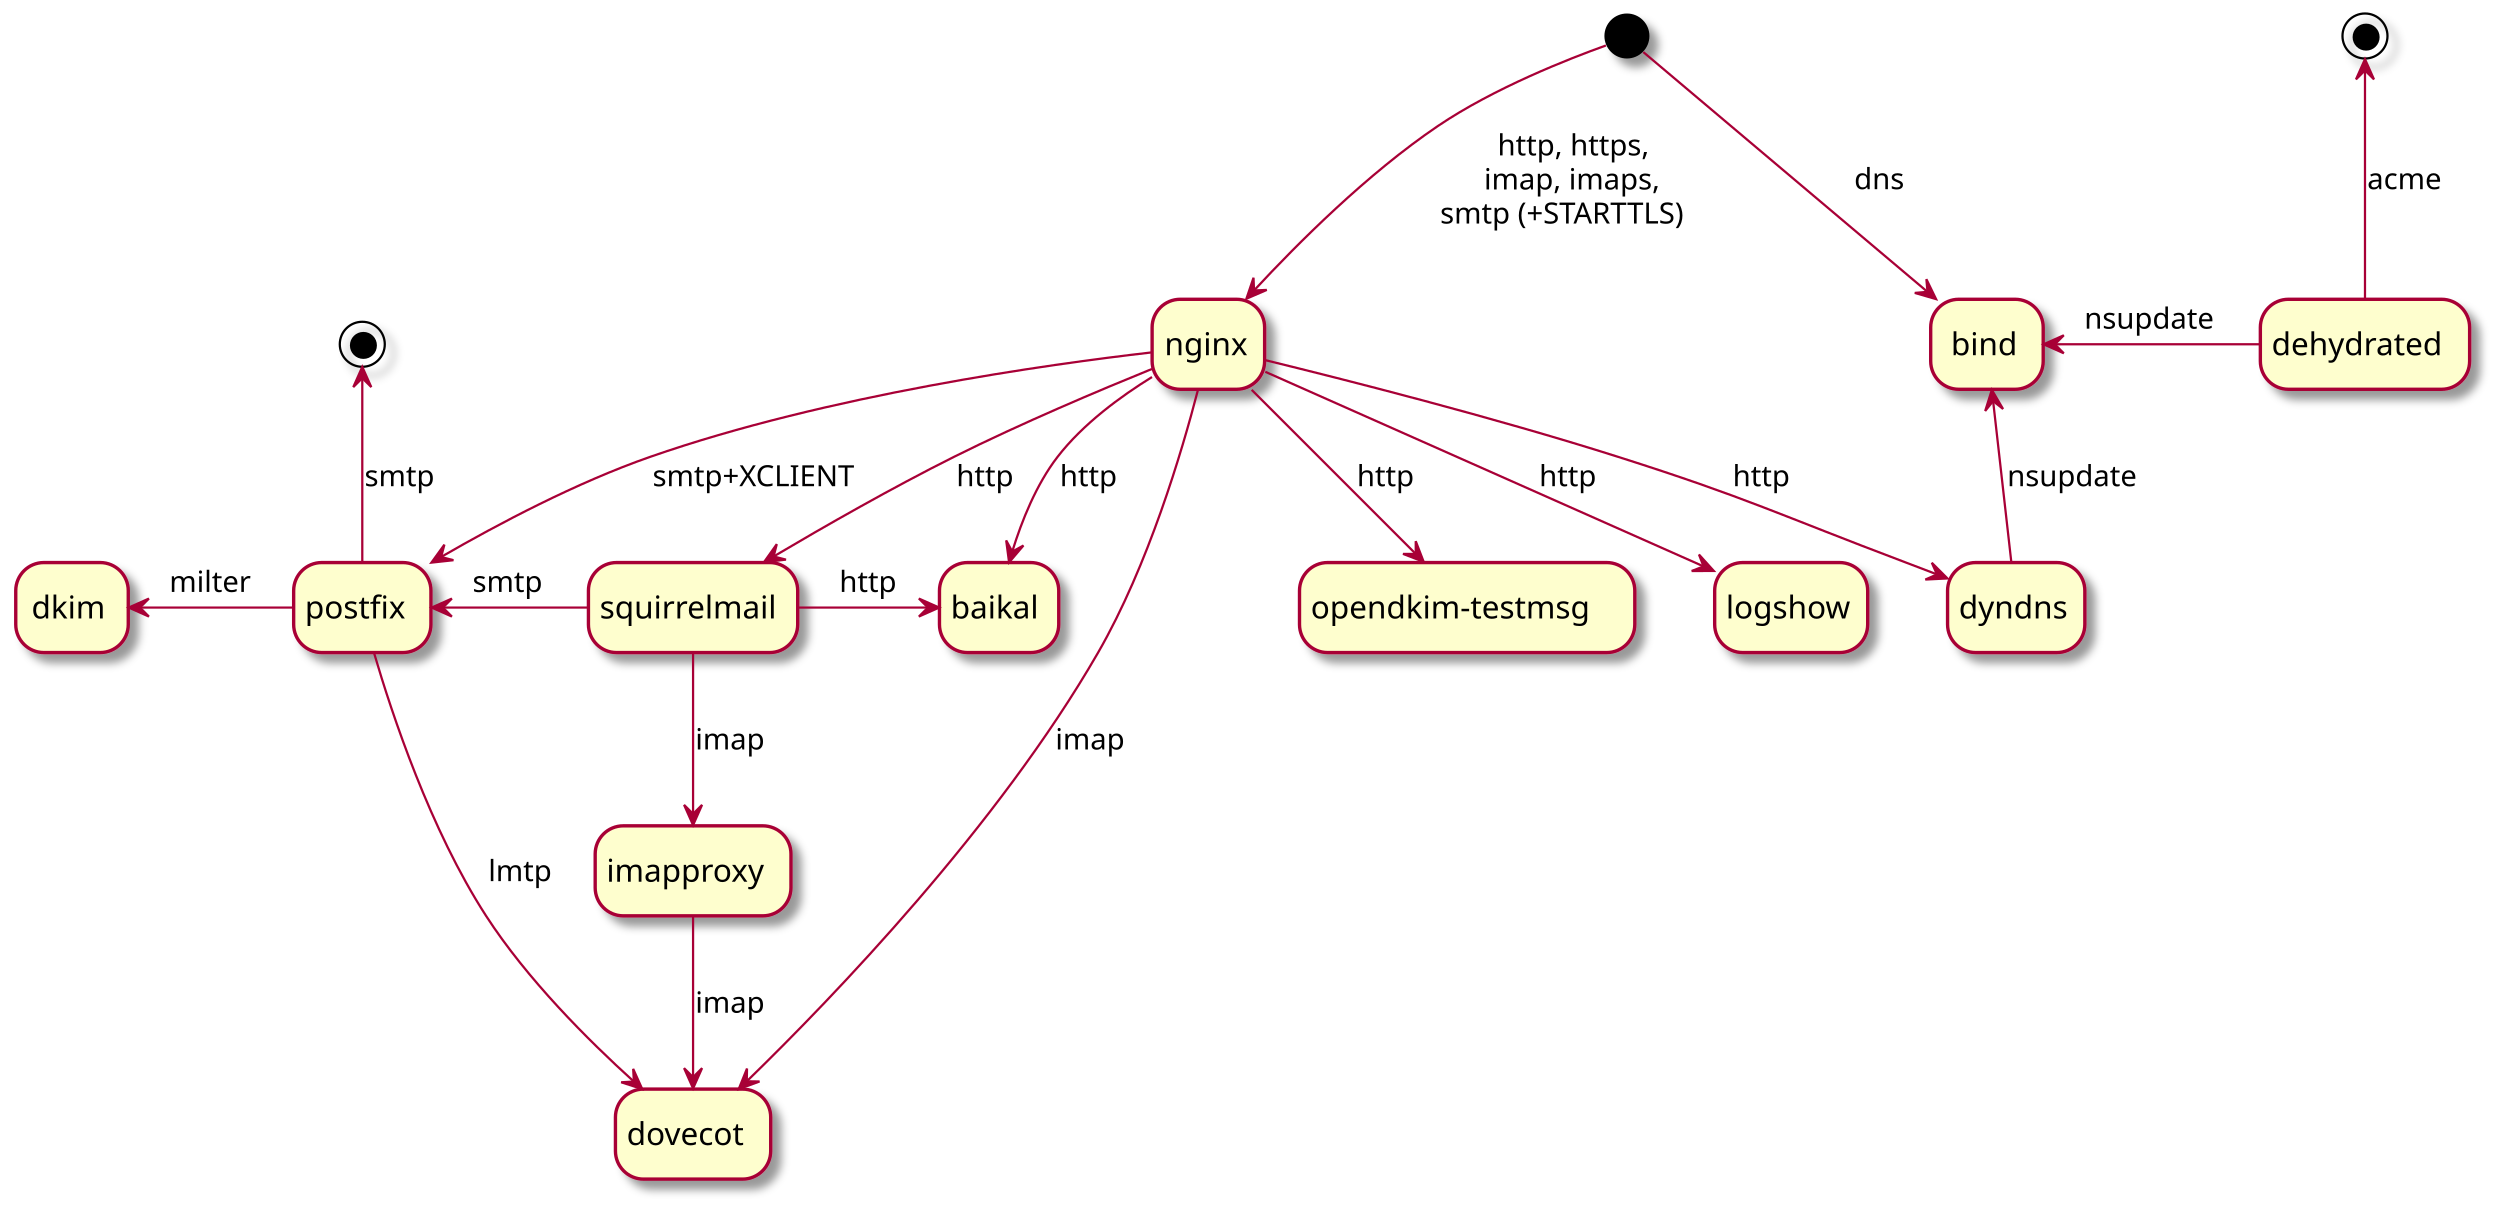
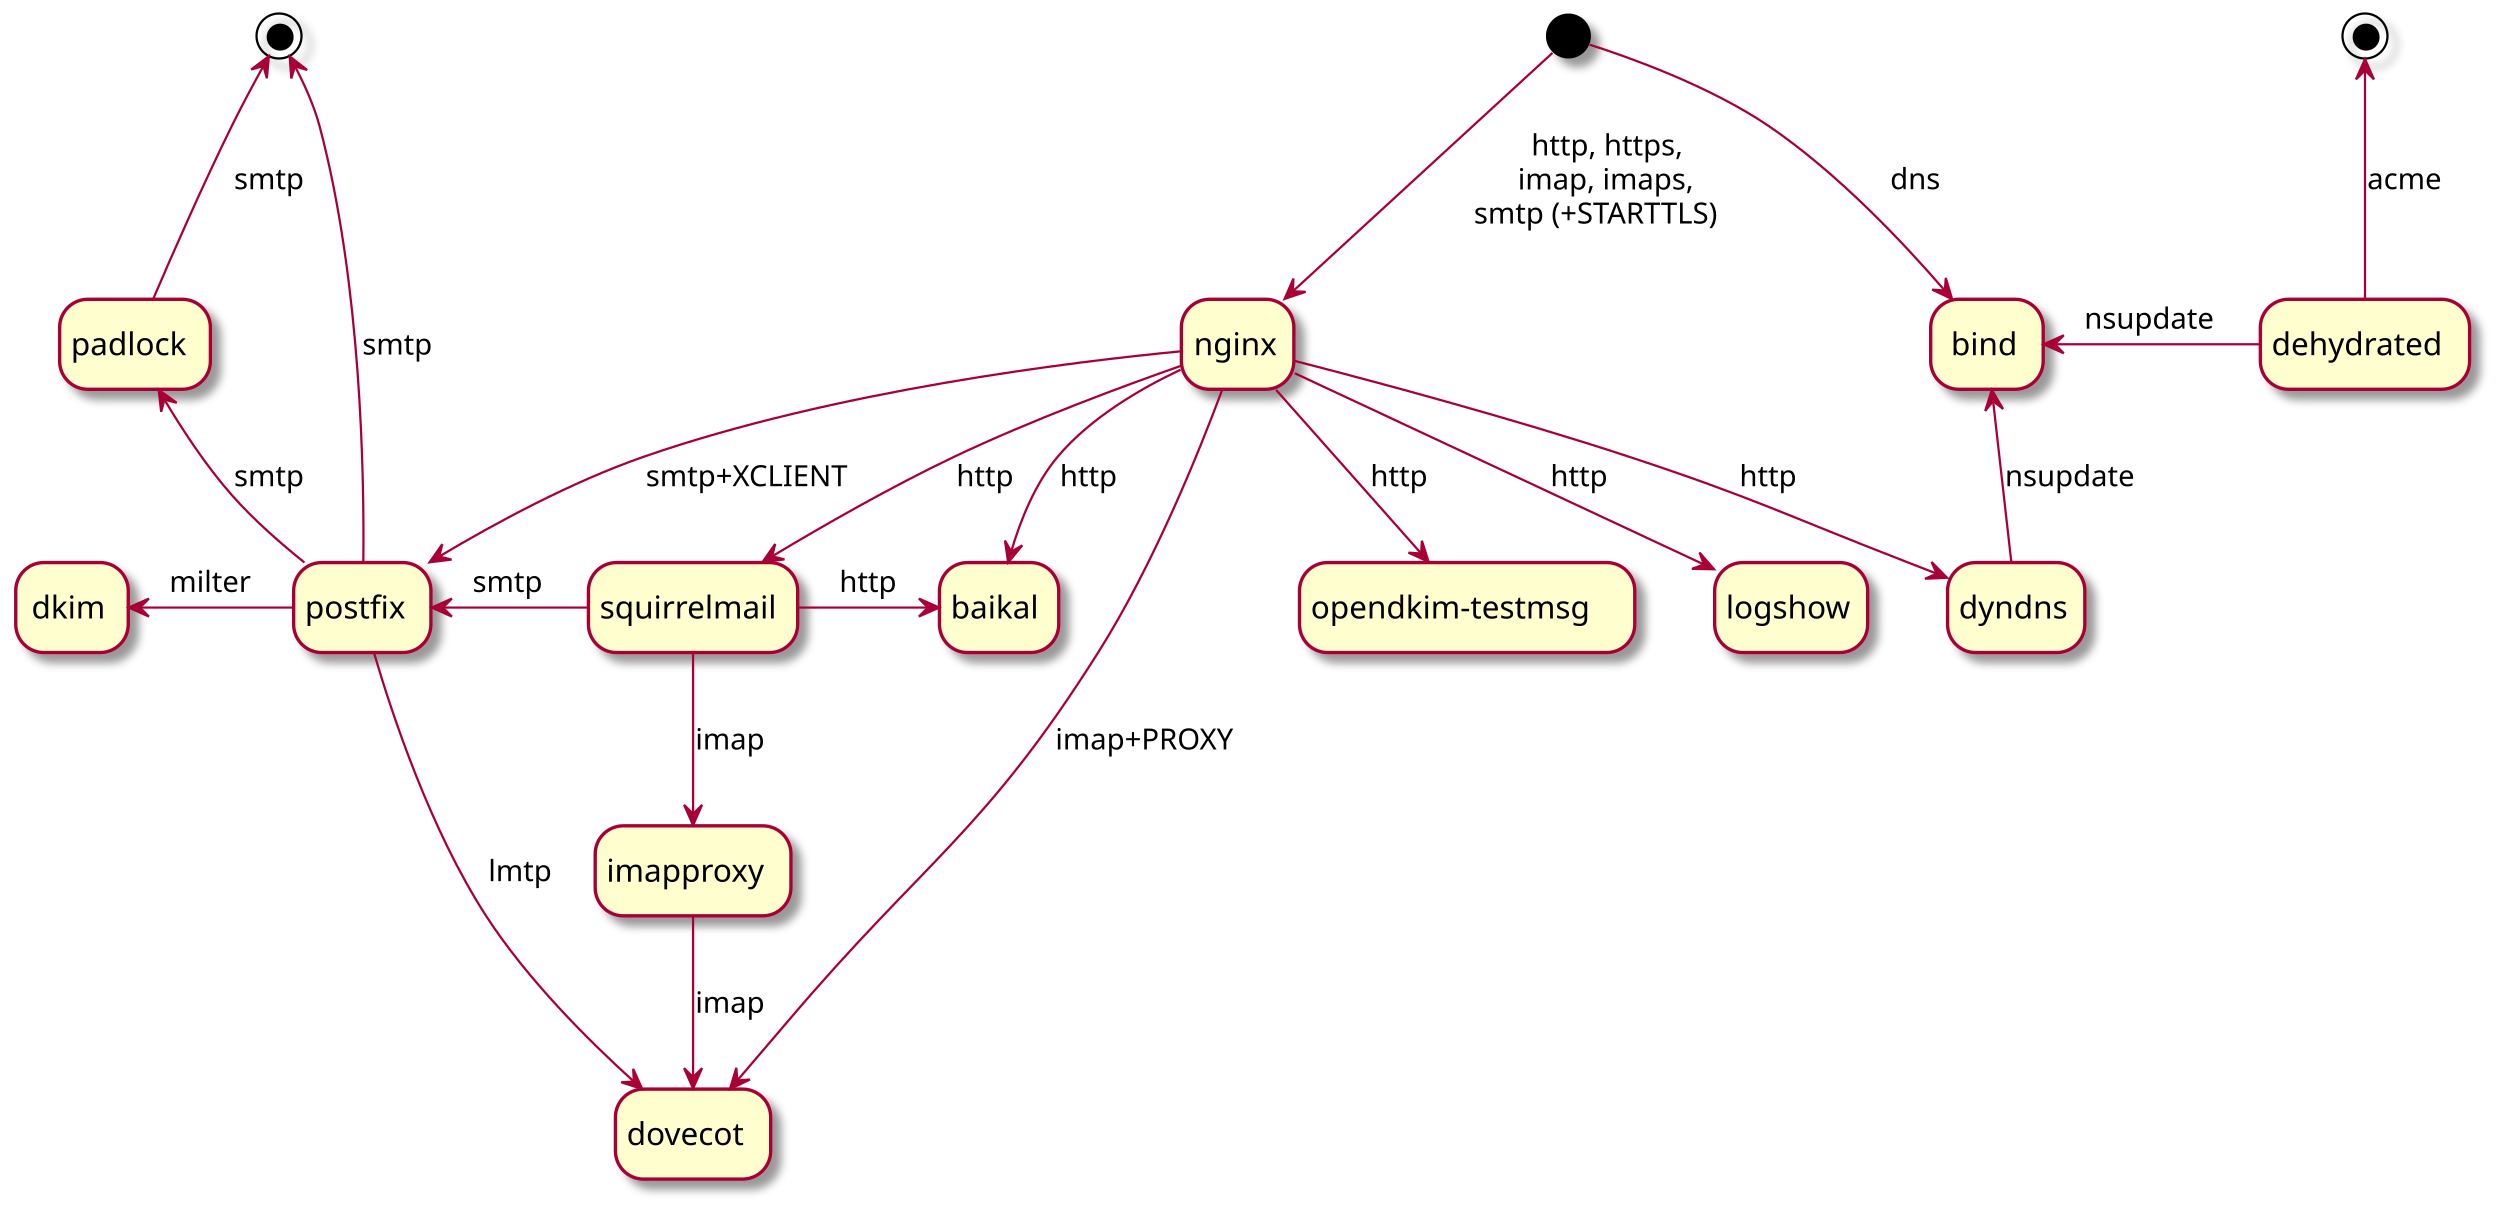
<svg xmlns="http://www.w3.org/2000/svg" contentScriptType="application/ecmascript" contentStyleType="text/css" height="538px" preserveAspectRatio="none" style="width:1111px;height:538px;background:#FFFFFF;" version="1.1" viewBox="0 0 1111 538" width="1111px" zoomAndPan="magnify">
  <defs>
-     <filter height="300%" id="f19gai2gml746i" width="300%" x="-1" y="-1">
+     <filter height="300%" id="fpaj9emndbr5e" width="300%" x="-1" y="-1">
      <feGaussianBlur result="blurOut" stdDeviation="2.0" />
      <feColorMatrix in="blurOut" result="blurOut2" type="matrix" values="0 0 0 0 0 0 0 0 0 0 0 0 0 0 0 0 0 0 .4 0" />
      <feOffset dx="4.0" dy="4.0" in="blurOut2" result="blurOut3" />
      <feBlend in="SourceGraphic" in2="blurOut3" mode="normal" />
    </filter>
  </defs>
  <g>
-     <ellipse cx="723" cy="16" fill="#000000" filter="url(#f19gai2gml746i)" rx="10" ry="10" style="stroke:none;stroke-width:1.0;" />
-     <rect fill="#FEFECE" filter="url(#f19gai2gml746i)" height="40" rx="12.5" ry="12.5" style="stroke:#A80036;stroke-width:1.5;" width="50" x="512" y="133" />
-     <text fill="#000000" font-family="sans-serif" font-size="14" lengthAdjust="spacing" textLength="39" x="517.5" y="157.847">nginx</text>
-     <rect fill="#FEFECE" filter="url(#f19gai2gml746i)" height="40" rx="12.5" ry="12.5" style="stroke:#A80036;stroke-width:1.5;" width="50" x="858" y="133" />
+     <ellipse cx="697" cy="16" fill="#000000" filter="url(#fpaj9emndbr5e)" rx="10" ry="10" style="stroke:none;stroke-width:1.0;" />
+     <rect fill="#FEFECE" filter="url(#fpaj9emndbr5e)" height="40" rx="12.5" ry="12.5" style="stroke:#A80036;stroke-width:1.5;" width="50" x="525" y="133" />
+     <text fill="#000000" font-family="sans-serif" font-size="14" lengthAdjust="spacing" textLength="39" x="530.5" y="157.847">nginx</text>
+     <rect fill="#FEFECE" filter="url(#fpaj9emndbr5e)" height="40" rx="12.5" ry="12.5" style="stroke:#A80036;stroke-width:1.5;" width="50" x="858" y="133" />
    <text fill="#000000" font-family="sans-serif" font-size="14" lengthAdjust="spacing" textLength="32" x="867" y="157.847">bind</text>
-     <rect fill="#FEFECE" filter="url(#f19gai2gml746i)" height="40" rx="12.5" ry="12.5" style="stroke:#A80036;stroke-width:1.5;" width="61" x="865.5" y="250" />
+     <rect fill="#FEFECE" filter="url(#fpaj9emndbr5e)" height="40" rx="12.5" ry="12.5" style="stroke:#A80036;stroke-width:1.5;" width="61" x="865.5" y="250" />
    <text fill="#000000" font-family="sans-serif" font-size="14" lengthAdjust="spacing" textLength="51" x="870.5" y="274.847">dyndns</text>
-     <rect fill="#FEFECE" filter="url(#f19gai2gml746i)" height="40" rx="12.5" ry="12.5" style="stroke:#A80036;stroke-width:1.5;" width="61" x="130.5" y="250" />
+     <rect fill="#FEFECE" filter="url(#fpaj9emndbr5e)" height="40" rx="12.5" ry="12.5" style="stroke:#A80036;stroke-width:1.5;" width="61" x="130.5" y="250" />
    <text fill="#000000" font-family="sans-serif" font-size="14" lengthAdjust="spacing" textLength="51" x="135.5" y="274.847">postfix</text>
-     <ellipse cx="161" cy="153" filter="url(#f19gai2gml746i)" rx="10" ry="10" style="stroke:#000000;stroke-width:1.0;fill:none;" />
-     <ellipse cx="161.5" cy="153.5" fill="#000000" rx="6" ry="6" style="stroke:none;stroke-width:1.0;" />
-     <rect fill="#FEFECE" filter="url(#f19gai2gml746i)" height="40" rx="12.5" ry="12.5" style="stroke:#A80036;stroke-width:1.5;" width="50" x="7" y="250" />
+     <ellipse cx="124" cy="16" filter="url(#fpaj9emndbr5e)" rx="10" ry="10" style="stroke:#000000;stroke-width:1.0;fill:none;" />
+     <ellipse cx="124.5" cy="16.5" fill="#000000" rx="6" ry="6" style="stroke:none;stroke-width:1.0;" />
+     <rect fill="#FEFECE" filter="url(#fpaj9emndbr5e)" height="40" rx="12.5" ry="12.5" style="stroke:#A80036;stroke-width:1.5;" width="67" x="26.5" y="133" />
+     <text fill="#000000" font-family="sans-serif" font-size="14" lengthAdjust="spacing" textLength="57" x="31.5" y="157.847">padlock</text>
+     <rect fill="#FEFECE" filter="url(#fpaj9emndbr5e)" height="40" rx="12.5" ry="12.5" style="stroke:#A80036;stroke-width:1.5;" width="50" x="7" y="250" />
    <text fill="#000000" font-family="sans-serif" font-size="14" lengthAdjust="spacing" textLength="36" x="14" y="274.847">dkim</text>
-     <rect fill="#FEFECE" filter="url(#f19gai2gml746i)" height="40" rx="12.5" ry="12.5" style="stroke:#A80036;stroke-width:1.5;" width="69" x="273.5" y="484" />
+     <rect fill="#FEFECE" filter="url(#fpaj9emndbr5e)" height="40" rx="12.5" ry="12.5" style="stroke:#A80036;stroke-width:1.5;" width="69" x="273.5" y="484" />
    <text fill="#000000" font-family="sans-serif" font-size="14" lengthAdjust="spacing" textLength="59" x="278.5" y="508.847">dovecot</text>
-     <rect fill="#FEFECE" filter="url(#f19gai2gml746i)" height="40" rx="12.5" ry="12.5" style="stroke:#A80036;stroke-width:1.5;" width="87" x="264.5" y="367" />
+     <rect fill="#FEFECE" filter="url(#fpaj9emndbr5e)" height="40" rx="12.5" ry="12.5" style="stroke:#A80036;stroke-width:1.5;" width="87" x="264.5" y="367" />
    <text fill="#000000" font-family="sans-serif" font-size="14" lengthAdjust="spacing" textLength="77" x="269.5" y="391.847">imapproxy</text>
-     <rect fill="#FEFECE" filter="url(#f19gai2gml746i)" height="40" rx="12.5" ry="12.5" style="stroke:#A80036;stroke-width:1.5;" width="93" x="261.5" y="250" />
+     <rect fill="#FEFECE" filter="url(#fpaj9emndbr5e)" height="40" rx="12.5" ry="12.5" style="stroke:#A80036;stroke-width:1.5;" width="93" x="261.5" y="250" />
    <text fill="#000000" font-family="sans-serif" font-size="14" lengthAdjust="spacing" textLength="83" x="266.5" y="274.847">squirrelmail</text>
-     <rect fill="#FEFECE" filter="url(#f19gai2gml746i)" height="40" rx="12.5" ry="12.5" style="stroke:#A80036;stroke-width:1.5;" width="53" x="417.5" y="250" />
+     <rect fill="#FEFECE" filter="url(#fpaj9emndbr5e)" height="40" rx="12.5" ry="12.5" style="stroke:#A80036;stroke-width:1.5;" width="53" x="417.5" y="250" />
    <text fill="#000000" font-family="sans-serif" font-size="14" lengthAdjust="spacing" textLength="43" x="422.5" y="274.847">baikal</text>
-     <rect fill="#FEFECE" filter="url(#f19gai2gml746i)" height="40" rx="12.5" ry="12.5" style="stroke:#A80036;stroke-width:1.5;" width="149" x="577.5" y="250" />
+     <rect fill="#FEFECE" filter="url(#fpaj9emndbr5e)" height="40" rx="12.5" ry="12.5" style="stroke:#A80036;stroke-width:1.5;" width="149" x="577.5" y="250" />
    <text fill="#000000" font-family="sans-serif" font-size="14" lengthAdjust="spacing" textLength="139" x="582.5" y="274.847">opendkim-testmsg</text>
-     <rect fill="#FEFECE" filter="url(#f19gai2gml746i)" height="40" rx="12.5" ry="12.5" style="stroke:#A80036;stroke-width:1.5;" width="68" x="762" y="250" />
+     <rect fill="#FEFECE" filter="url(#fpaj9emndbr5e)" height="40" rx="12.5" ry="12.5" style="stroke:#A80036;stroke-width:1.5;" width="68" x="762" y="250" />
    <text fill="#000000" font-family="sans-serif" font-size="14" lengthAdjust="spacing" textLength="58" x="767" y="274.847">logshow</text>
-     <ellipse cx="1051" cy="16" filter="url(#f19gai2gml746i)" rx="10" ry="10" style="stroke:#000000;stroke-width:1.0;fill:none;" />
+     <ellipse cx="1051" cy="16" filter="url(#fpaj9emndbr5e)" rx="10" ry="10" style="stroke:#000000;stroke-width:1.0;fill:none;" />
    <ellipse cx="1051.5" cy="16.5" fill="#000000" rx="6" ry="6" style="stroke:none;stroke-width:1.0;" />
-     <rect fill="#FEFECE" filter="url(#f19gai2gml746i)" height="40" rx="12.5" ry="12.5" style="stroke:#A80036;stroke-width:1.5;" width="93" x="1004.5" y="133" />
+     <rect fill="#FEFECE" filter="url(#fpaj9emndbr5e)" height="40" rx="12.5" ry="12.5" style="stroke:#A80036;stroke-width:1.5;" width="93" x="1004.5" y="133" />
    <text fill="#000000" font-family="sans-serif" font-size="14" lengthAdjust="spacing" textLength="83" x="1009.5" y="157.847">dehydrated</text>
-     <path d="M713.667,20.208 C697.602,25.968 664.035,39.06 639,56 C607.715,77.169 576.843,107.992 557.4,128.961 " fill="none" id="*start-to-nginx" style="stroke:#A80036;stroke-width:1.0;" />
-     <polygon fill="#A80036" points="553.905,132.757,562.945,128.847,557.293,129.079,557.061,123.427,553.905,132.757" style="stroke:#A80036;stroke-width:1.0;" />
-     <text fill="#000000" font-family="sans-serif" font-size="13" lengthAdjust="spacing" textLength="71" x="665.5" y="69.067">http, https,</text>
-     <text fill="#000000" font-family="sans-serif" font-size="13" lengthAdjust="spacing" textLength="83" x="659.5" y="84.2">imap, imaps,</text>
-     <text fill="#000000" font-family="sans-serif" font-size="13" lengthAdjust="spacing" textLength="122" x="640" y="99.332">smtp (+STARTTLS)</text>
-     <path d="M730.291,23.151 C752.292,41.715 818.813,97.843 856.398,129.554 " fill="none" id="*start-to-bind" style="stroke:#A80036;stroke-width:1.0;" />
-     <polygon fill="#A80036" points="860.387,132.921,856.09,124.059,856.566,129.696,850.929,130.172,860.387,132.921" style="stroke:#A80036;stroke-width:1.0;" />
-     <text fill="#000000" font-family="sans-serif" font-size="13" lengthAdjust="spacing" textLength="23" x="824" y="84.067">dns</text>
-     <path d="M562.228,160.038 C597.554,168.664 663.641,185.423 719,203 C776.761,221.34 790.301,228.6 847,250 C851.388,251.656 855.99,253.413 860.542,255.164 " fill="none" id="nginx-to-dyndns" style="stroke:#A80036;stroke-width:1.0;" />
-     <polygon fill="#A80036" points="865.45,257.057,858.491,250.088,860.785,255.259,855.614,257.552,865.45,257.057" style="stroke:#A80036;stroke-width:1.0;" />
-     <text fill="#000000" font-family="sans-serif" font-size="13" lengthAdjust="spacing" textLength="26" x="770" y="216.067">http</text>
+     <path d="M689.91,23.511 C669.409,42.339 609.335,97.509 574.939,129.097 " fill="none" id="*start-to-nginx" style="stroke:#A80036;stroke-width:1.0;" />
+     <polygon fill="#A80036" points="570.876,132.828,580.21,129.686,574.558,129.446,574.798,123.794,570.876,132.828" style="stroke:#A80036;stroke-width:1.0;" />
+     <text fill="#000000" font-family="sans-serif" font-size="13" lengthAdjust="spacing" textLength="71" x="680.5" y="69.067">http, https,</text>
+     <text fill="#000000" font-family="sans-serif" font-size="13" lengthAdjust="spacing" textLength="83" x="674.5" y="84.2">imap, imaps,</text>
+     <text fill="#000000" font-family="sans-serif" font-size="13" lengthAdjust="spacing" textLength="122" x="655" y="99.332">smtp (+STARTTLS)</text>
+     <path d="M706.409,19.849 C723.303,25.232 759.485,37.992 786,56 C816.63,76.803 846.01,107.981 864.253,129.116 " fill="none" id="*start-to-bind" style="stroke:#A80036;stroke-width:1.0;" />
+     <polygon fill="#A80036" points="867.527,132.941,864.711,123.503,864.275,129.143,858.635,128.707,867.527,132.941" style="stroke:#A80036;stroke-width:1.0;" />
+     <text fill="#000000" font-family="sans-serif" font-size="13" lengthAdjust="spacing" textLength="23" x="840" y="84.067">dns</text>
+     <path d="M575.278,160.374 C609.327,169.128 671.691,185.758 724,203 C779.975,221.45 793.043,228.709 848,250 C852.025,251.559 856.233,253.204 860.415,254.847 " fill="none" id="nginx-to-dyndns" style="stroke:#A80036;stroke-width:1.0;" />
+     <polygon fill="#A80036" points="865.298,256.77,858.389,249.751,860.646,254.938,855.458,257.195,865.298,256.77" style="stroke:#A80036;stroke-width:1.0;" />
+     <text fill="#000000" font-family="sans-serif" font-size="13" lengthAdjust="spacing" textLength="26" x="773" y="216.067">http</text>
    <path d="M885.763,178.445 C888.167,199.705 891.602,230.096 893.817,249.689 " fill="none" id="bind-backto-dyndns" style="stroke:#A80036;stroke-width:1.0;" />
    <polygon fill="#A80036" points="885.176,173.248,882.212,182.64,885.737,178.216,890.161,181.742,885.176,173.248" style="stroke:#A80036;stroke-width:1.0;" />
-     <text fill="#000000" font-family="sans-serif" font-size="13" lengthAdjust="spacing" textLength="60" x="892" y="216.067">nsupdate</text>
-     <path d="M511.748,156.616 C466.207,161.85 367.736,175.54 289,203 C256.219,214.433 221.34,232.881 196.285,247.37 " fill="none" id="nginx-to-postfix" style="stroke:#A80036;stroke-width:1.0;" />
-     <polygon fill="#A80036" points="191.723,250.027,201.513,248.956,196.044,247.512,197.489,242.042,191.723,250.027" style="stroke:#A80036;stroke-width:1.0;" />
-     <text fill="#000000" font-family="sans-serif" font-size="13" lengthAdjust="spacing" textLength="96" x="290" y="216.067">smtp+XCLIENT</text>
-     <path d="M161,168.081 C161,188.612 161,226.824 161,249.881 " fill="none" id="postfix1-backto-postfix" style="stroke:#A80036;stroke-width:1.0;" />
-     <polygon fill="#A80036" points="161,163.024,157,172.024,161,168.024,165,172.024,161,163.024" style="stroke:#A80036;stroke-width:1.0;" />
-     <text fill="#000000" font-family="sans-serif" font-size="13" lengthAdjust="spacing" textLength="33" x="162" y="216.067">smtp</text>
+     <text fill="#000000" font-family="sans-serif" font-size="13" lengthAdjust="spacing" textLength="60" x="891" y="216.067">nsupdate</text>
+     <path d="M524.973,156.109 C477.322,160.672 370.758,173.527 286,203 C253.814,214.192 219.768,232.661 195.349,247.219 " fill="none" id="nginx-to-postfix" style="stroke:#A80036;stroke-width:1.0;" />
+     <polygon fill="#A80036" points="190.904,249.889,200.679,248.685,195.191,247.315,196.561,241.827,190.904,249.889" style="stroke:#A80036;stroke-width:1.0;" />
+     <text fill="#000000" font-family="sans-serif" font-size="13" lengthAdjust="spacing" textLength="96" x="287" y="216.067">smtp+XCLIENT</text>
+     <path d="M73.054,177.569 C80.885,190.719 91.533,207.014 103,220 C112.598,230.869 124.656,241.444 135.288,249.972 " fill="none" id="padlock-backto-postfix" style="stroke:#A80036;stroke-width:1.0;" />
+     <polygon fill="#A80036" points="70.509,173.24,71.622,183.026,73.043,177.55,78.519,178.971,70.509,173.24" style="stroke:#A80036;stroke-width:1.0;" />
+     <text fill="#000000" font-family="sans-serif" font-size="13" lengthAdjust="spacing" textLength="33" x="104" y="216.067">smtp</text>
+     <path d="M131.269,29.802 C135.127,37.218 139.564,46.867 142,56 C160.564,125.591 161.903,212.03 161.463,249.817 " fill="none" id="postfix1-backto-postfix" style="stroke:#A80036;stroke-width:1.0;" />
+     <polygon fill="#A80036" points="128.721,25.058,129.455,34.88,131.086,29.463,136.503,31.095,128.721,25.058" style="stroke:#A80036;stroke-width:1.0;" />
+     <text fill="#000000" font-family="sans-serif" font-size="13" lengthAdjust="spacing" textLength="33" x="161" y="157.567">smtp</text>
+     <path d="M117.037,29.378 C112.832,36.986 107.445,46.973 103,56 C90.093,82.214 76.523,113.161 68.16,132.684 " fill="none" id="postfix1-backto-padlock" style="stroke:#A80036;stroke-width:1.0;" />
+     <polygon fill="#A80036" points="119.483,24.978,111.613,30.9,117.053,29.348,118.605,34.788,119.483,24.978" style="stroke:#A80036;stroke-width:1.0;" />
+     <text fill="#000000" font-family="sans-serif" font-size="13" lengthAdjust="spacing" textLength="33" x="104" y="84.067">smtp</text>
    <path d="M62.25,270 C82.781,270 109.832,270 130.43,270 " fill="none" id="dkim-backto-postfix" style="stroke:#A80036;stroke-width:1.0;" />
    <polygon fill="#A80036" points="57.179,270,66.179,274,62.179,270,66.179,266,57.179,270" style="stroke:#A80036;stroke-width:1.0;" />
    <text fill="#000000" font-family="sans-serif" font-size="13" lengthAdjust="spacing" textLength="37" x="75.25" y="263.067">milter</text>
    <path d="M166.213,290.121 C174.214,317.482 191.237,368.722 216,407 C234.221,435.165 261.399,462.286 281.494,480.475 " fill="none" id="postfix-to-dovecot" style="stroke:#A80036;stroke-width:1.0;" />
    <polygon fill="#A80036" points="285.414,483.991,281.385,475.004,281.692,480.652,276.043,480.959,285.414,483.991" style="stroke:#A80036;stroke-width:1.0;" />
    <text fill="#000000" font-family="sans-serif" font-size="13" lengthAdjust="spacing" textLength="29" x="217" y="391.567">lmtp</text>
-     <path d="M532.336,173.402 C525.279,200.662 510.3,251.292 488,290 C443.578,367.108 370.155,443.292 332.275,480.131 " fill="none" id="nginx-to-dovecot" style="stroke:#A80036;stroke-width:1.0;" />
-     <polygon fill="#A80036" points="328.279,483.999,337.528,480.614,331.872,480.522,331.964,474.865,328.279,483.999" style="stroke:#A80036;stroke-width:1.0;" />
-     <text fill="#000000" font-family="sans-serif" font-size="13" lengthAdjust="spacing" textLength="32" x="469" y="333.067">imap</text>
+     <path d="M543.113,173.309 C533.012,200.457 512.677,250.955 488,290 C437.107,370.526 411.665,381.391 350,454 C342.77,462.513 334.802,471.827 327.767,480.026 " fill="none" id="nginx-to-dovecot" style="stroke:#A80036;stroke-width:1.0;" />
+     <polygon fill="#A80036" points="324.396,483.953,333.293,479.729,327.653,480.159,327.223,474.519,324.396,483.953" style="stroke:#A80036;stroke-width:1.0;" />
+     <text fill="#000000" font-family="sans-serif" font-size="13" lengthAdjust="spacing" textLength="86" x="469" y="333.067">imap+PROXY</text>
    <path d="M308,407.248 C308,426.818 308,457.207 308,478.487 " fill="none" id="imapproxy-to-dovecot" style="stroke:#A80036;stroke-width:1.0;" />
    <polygon fill="#A80036" points="308,483.689,312,474.689,308,478.689,304,474.689,308,483.689" style="stroke:#A80036;stroke-width:1.0;" />
    <text fill="#000000" font-family="sans-serif" font-size="13" lengthAdjust="spacing" textLength="32" x="309" y="450.067">imap</text>
    <path d="M197.142,270 C216.489,270 240.541,270 261.292,270 " fill="none" id="postfix-backto-squirrelmail" style="stroke:#A80036;stroke-width:1.0;" />
    <polygon fill="#A80036" points="191.816,270,200.816,274,196.816,270,200.816,266,191.816,270" style="stroke:#A80036;stroke-width:1.0;" />
    <text fill="#000000" font-family="sans-serif" font-size="13" lengthAdjust="spacing" textLength="33" x="210" y="263.067">smtp</text>
    <path d="M308,290.248 C308,309.818 308,340.207 308,361.487 " fill="none" id="squirrelmail-to-imapproxy" style="stroke:#A80036;stroke-width:1.0;" />
    <polygon fill="#A80036" points="308,366.689,312,357.689,308,361.689,304,357.689,308,366.689" style="stroke:#A80036;stroke-width:1.0;" />
    <text fill="#000000" font-family="sans-serif" font-size="13" lengthAdjust="spacing" textLength="32" x="309" y="333.067">imap</text>
    <path d="M354.803,270 C373.744,270 395.121,270 412.199,270 " fill="none" id="squirrelmail-to-baikal" style="stroke:#A80036;stroke-width:1.0;" />
    <polygon fill="#A80036" points="417.354,270,408.354,266,412.354,270,408.354,274,417.354,270" style="stroke:#A80036;stroke-width:1.0;" />
    <text fill="#000000" font-family="sans-serif" font-size="13" lengthAdjust="spacing" textLength="26" x="373" y="263.067">http</text>
-     <path d="M511.958,163.947 C488.821,173.351 453.651,188.19 424,203 C396.599,216.686 366.567,233.835 343.927,247.223 " fill="none" id="nginx-to-squirrelmail" style="stroke:#A80036;stroke-width:1.0;" />
-     <polygon fill="#A80036" points="339.5,249.848,349.281,248.695,343.8,247.297,345.199,241.815,339.5,249.848" style="stroke:#A80036;stroke-width:1.0;" />
+     <path d="M524.921,162.528 C499.161,171.57 458.123,186.765 424,203 C396.146,216.252 365.893,233.57 343.268,247.14 " fill="none" id="nginx-to-squirrelmail" style="stroke:#A80036;stroke-width:1.0;" />
+     <polygon fill="#A80036" points="338.847,249.802,348.621,248.588,343.131,247.224,344.495,241.734,338.847,249.802" style="stroke:#A80036;stroke-width:1.0;" />
    <text fill="#000000" font-family="sans-serif" font-size="13" lengthAdjust="spacing" textLength="26" x="425" y="216.067">http</text>
-     <path d="M511.953,167.548 C498.02,176.148 481.27,188.398 470,203 C460.501,215.308 454.048,231.527 449.946,244.806 " fill="none" id="nginx-to-baikal" style="stroke:#A80036;stroke-width:1.0;" />
-     <polygon fill="#A80036" points="448.436,249.923,454.82,242.424,449.852,245.128,447.148,240.159,448.436,249.923" style="stroke:#A80036;stroke-width:1.0;" />
+     <path d="M524.638,164.307 C507.21,172.517 484.659,185.534 470,203 C459.846,215.098 453.34,231.639 449.376,245.135 " fill="none" id="nginx-to-baikal" style="stroke:#A80036;stroke-width:1.0;" />
+     <polygon fill="#A80036" points="448.029,249.955,454.304,242.364,449.375,245.139,446.599,240.21,448.029,249.955" style="stroke:#A80036;stroke-width:1.0;" />
    <text fill="#000000" font-family="sans-serif" font-size="13" lengthAdjust="spacing" textLength="26" x="471" y="216.067">http</text>
-     <path d="M562.306,165.236 C607.651,185.37 703.034,227.721 756.868,251.625 " fill="none" id="nginx-to-logshow" style="stroke:#A80036;stroke-width:1.0;" />
-     <polygon fill="#A80036" points="761.627,253.738,755.024,246.431,757.057,251.709,751.778,253.743,761.627,253.738" style="stroke:#A80036;stroke-width:1.0;" />
-     <text fill="#000000" font-family="sans-serif" font-size="13" lengthAdjust="spacing" textLength="26" x="684" y="216.067">http</text>
-     <path d="M556.248,173.248 C576.316,193.316 607.759,224.759 629.092,246.092 " fill="none" id="nginx-to-opendkimtestmsg" style="stroke:#A80036;stroke-width:1.0;" />
-     <polygon fill="#A80036" points="632.689,249.689,629.154,240.497,629.154,246.154,623.497,246.154,632.689,249.689" style="stroke:#A80036;stroke-width:1.0;" />
-     <text fill="#000000" font-family="sans-serif" font-size="13" lengthAdjust="spacing" textLength="26" x="603" y="216.067">http</text>
+     <path d="M575.4,165.874 C618.45,185.999 706.019,226.936 756.925,250.733 " fill="none" id="nginx-to-logshow" style="stroke:#A80036;stroke-width:1.0;" />
+     <polygon fill="#A80036" points="761.734,252.981,755.277,245.544,757.205,250.862,751.887,252.79,761.734,252.981" style="stroke:#A80036;stroke-width:1.0;" />
+     <text fill="#000000" font-family="sans-serif" font-size="13" lengthAdjust="spacing" textLength="26" x="689" y="216.067">http</text>
+     <path d="M567.073,173.248 C584.798,193.233 612.53,224.5 631.447,245.827 " fill="none" id="nginx-to-opendkimtestmsg" style="stroke:#A80036;stroke-width:1.0;" />
+     <polygon fill="#A80036" points="634.872,249.689,631.893,240.302,631.554,245.948,625.908,245.61,634.872,249.689" style="stroke:#A80036;stroke-width:1.0;" />
+     <text fill="#000000" font-family="sans-serif" font-size="13" lengthAdjust="spacing" textLength="26" x="609" y="216.067">http</text>
    <path d="M913.386,153 C938.746,153 975.306,153 1004.369,153 " fill="none" id="bind-backto-dehydrated" style="stroke:#A80036;stroke-width:1.0;" />
    <polygon fill="#A80036" points="908.151,153,917.151,157,913.151,153,917.151,149,908.151,153" style="stroke:#A80036;stroke-width:1.0;" />
    <text fill="#000000" font-family="sans-serif" font-size="13" lengthAdjust="spacing" textLength="60" x="926.25" y="146.067">nsupdate</text>
    <path d="M1051,31.379 C1051,55.857 1051,105.625 1051,132.962 " fill="none" id="dehydrated1-backto-dehydrated" style="stroke:#A80036;stroke-width:1.0;" />
    <polygon fill="#A80036" points="1051,26.279,1047,35.279,1051,31.279,1055,35.279,1051,26.279" style="stroke:#A80036;stroke-width:1.0;" />
    <text fill="#000000" font-family="sans-serif" font-size="13" lengthAdjust="spacing" textLength="36" x="1052" y="84.067">acme</text>
  </g>
</svg>
